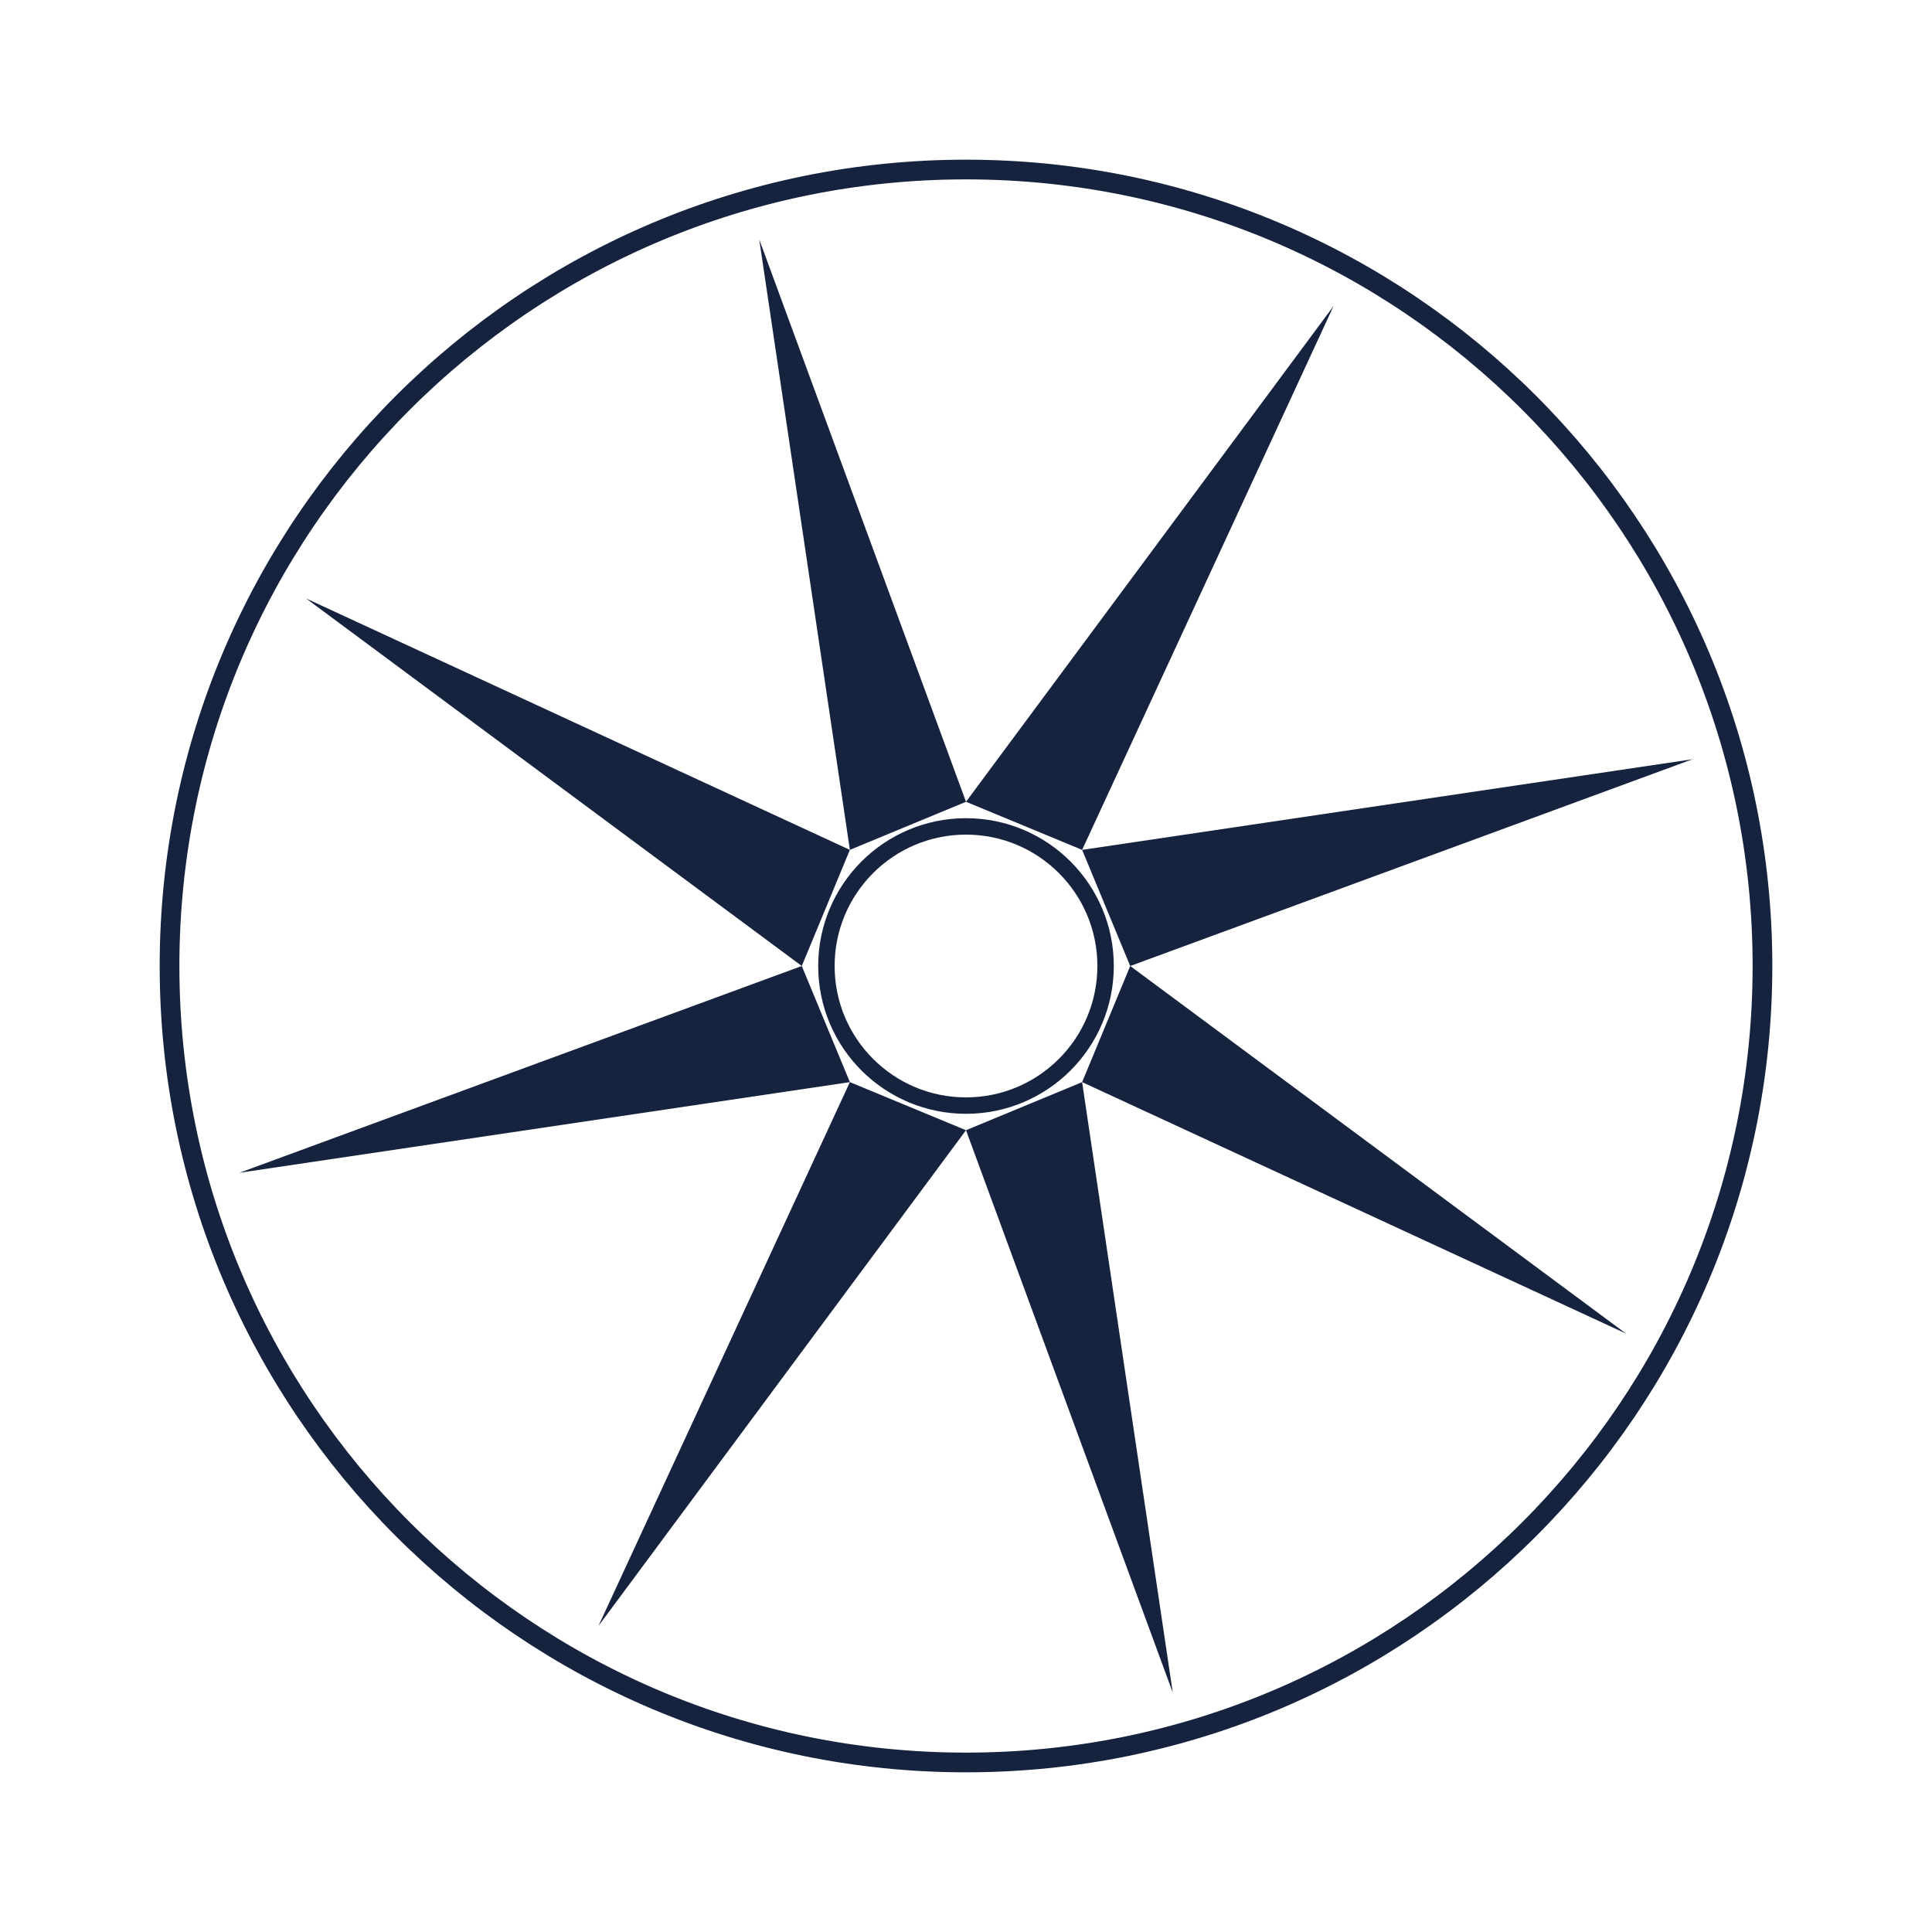
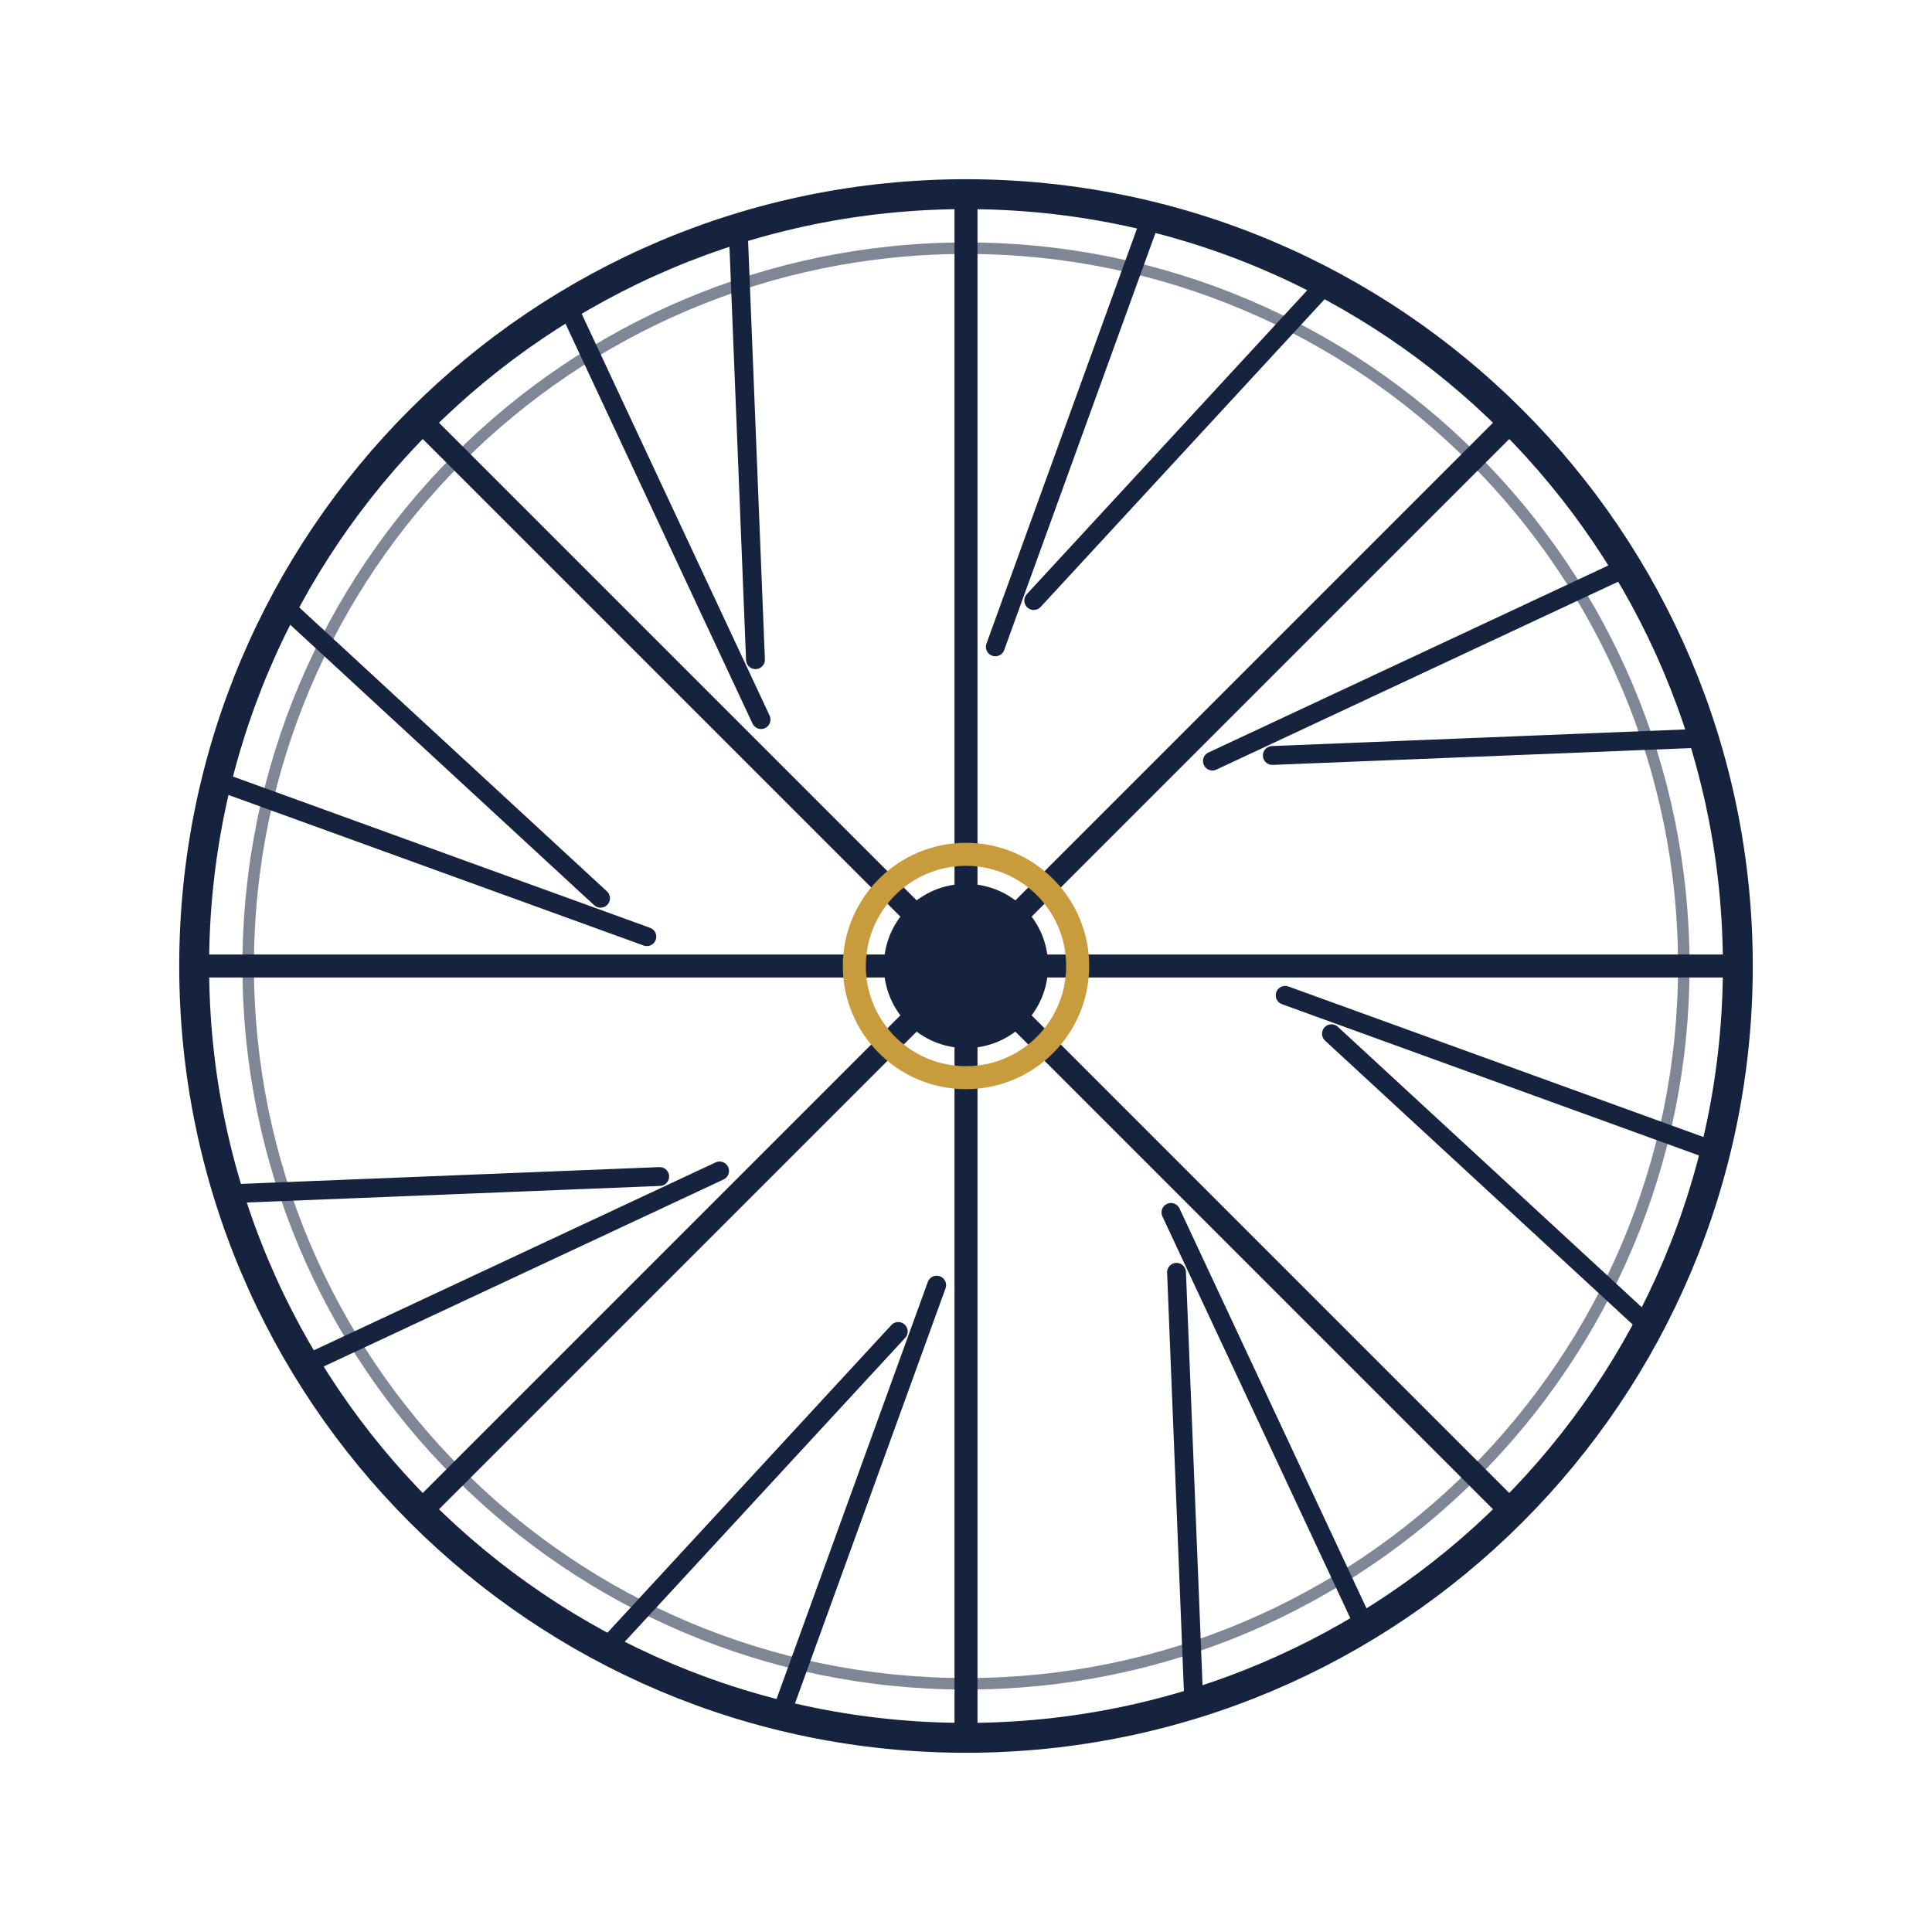
<svg xmlns="http://www.w3.org/2000/svg" width="400" height="400" viewBox="0 0 400 400">
  <g transform="translate(30,30)">
-     <circle cx="170" cy="170" r="164.9" fill="none" stroke="#16233F" stroke-width="4.08" />
-     <polygon points="170,136 246.099,33.362 194.042,145.958" fill="#16233F" />
-     <line x1="176.671" y1="121.771" x2="222.938" y2="37.888" stroke="none" stroke-width="2.815" stroke-linecap="round" />
-     <polygon points="194.042,145.958 320.428,127.192 204,170" fill="#16233F" />
-     <line x1="208.82" y1="140.614" x2="300.85" y2="114.015" stroke="none" stroke-width="2.815" stroke-linecap="round" />
-     <polygon points="204,170 306.638,246.099 194.042,194.042" fill="#16233F" />
-     <line x1="218.229" y1="176.671" x2="302.112" y2="222.938" stroke="none" stroke-width="2.815" stroke-linecap="round" />
-     <polygon points="194.042,194.042 212.808,320.428 170,204" fill="#16233F" />
-     <line x1="199.386" y1="208.82" x2="225.985" y2="300.85" stroke="none" stroke-width="2.815" stroke-linecap="round" />
-     <polygon points="170,204 93.901,306.638 145.958,194.042" fill="#16233F" />
-     <line x1="163.329" y1="218.229" x2="117.062" y2="302.112" stroke="none" stroke-width="2.815" stroke-linecap="round" />
-     <polygon points="145.958,194.042 19.572,212.808 136,170" fill="#16233F" />
-     <line x1="131.18" y1="199.386" x2="39.15" y2="225.985" stroke="none" stroke-width="2.815" stroke-linecap="round" />
-     <polygon points="136,170 33.362,93.901 145.958,145.958" fill="#16233F" />
-     <line x1="121.771" y1="163.329" x2="37.888" y2="117.062" stroke="none" stroke-width="2.815" stroke-linecap="round" />
-     <polygon points="145.958,145.958 127.192,19.572 170,136" fill="#16233F" />
-     <line x1="140.614" y1="131.18" x2="114.015" y2="39.15" stroke="none" stroke-width="2.815" stroke-linecap="round" />
-     <circle cx="170" cy="170" r="28.9" fill="none" />
-     <circle cx="170" cy="170" r="28.9" fill="none" stroke="#16233F" stroke-width="3.4" />
+     <circle cx="170" cy="170" r="159.8" fill="none" stroke="#16233F" stroke-width="6.188" />
+     <circle cx="170" cy="170" r="148.614" fill="none" stroke="#16233F" stroke-width="2.38" opacity="0.55" />
+     <line x1="170" y1="154.7" x2="170" y2="12.597" stroke="#16233F" stroke-width="4.76" stroke-linecap="round" />
+     <line x1="176.072" y1="103.922" x2="207.546" y2="17.141" stroke="#16233F" stroke-width="3.903" stroke-linecap="round" />
+     <line x1="184.024" y1="94.335" x2="242.924" y2="30.509" stroke="#16233F" stroke-width="3.903" stroke-linecap="round" />
+     <line x1="180.819" y1="159.181" x2="281.301" y2="58.699" stroke="#16233F" stroke-width="4.76" stroke-linecap="round" />
+     <line x1="221.018" y1="127.569" x2="304.637" y2="88.461" stroke="#16233F" stroke-width="3.903" stroke-linecap="round" />
+     <line x1="233.419" y1="126.413" x2="320.2" y2="122.93" stroke="#16233F" stroke-width="3.903" stroke-linecap="round" />
+     <line x1="185.3" y1="170" x2="327.403" y2="170" stroke="#16233F" stroke-width="4.76" stroke-linecap="round" />
+     <line x1="236.078" y1="176.072" x2="322.859" y2="207.546" stroke="#16233F" stroke-width="3.903" stroke-linecap="round" />
+     <line x1="245.665" y1="184.024" x2="309.491" y2="242.924" stroke="#16233F" stroke-width="3.903" stroke-linecap="round" />
+     <line x1="180.819" y1="180.819" x2="281.301" y2="281.301" stroke="#16233F" stroke-width="4.76" stroke-linecap="round" />
+     <line x1="212.431" y1="221.018" x2="251.539" y2="304.637" stroke="#16233F" stroke-width="3.903" stroke-linecap="round" />
+     <line x1="213.587" y1="233.419" x2="217.07" y2="320.2" stroke="#16233F" stroke-width="3.903" stroke-linecap="round" />
+     <line x1="170" y1="185.3" x2="170" y2="327.403" stroke="#16233F" stroke-width="4.76" stroke-linecap="round" />
+     <line x1="163.928" y1="236.078" x2="132.454" y2="322.859" stroke="#16233F" stroke-width="3.903" stroke-linecap="round" />
+     <line x1="155.976" y1="245.665" x2="97.076" y2="309.491" stroke="#16233F" stroke-width="3.903" stroke-linecap="round" />
+     <line x1="159.181" y1="180.819" x2="58.699" y2="281.301" stroke="#16233F" stroke-width="4.76" stroke-linecap="round" />
+     <line x1="118.982" y1="212.431" x2="35.363" y2="251.539" stroke="#16233F" stroke-width="3.903" stroke-linecap="round" />
+     <line x1="106.581" y1="213.587" x2="19.8" y2="217.07" stroke="#16233F" stroke-width="3.903" stroke-linecap="round" />
+     <line x1="154.7" y1="170" x2="12.597" y2="170" stroke="#16233F" stroke-width="4.76" stroke-linecap="round" />
+     <line x1="103.922" y1="163.928" x2="17.141" y2="132.454" stroke="#16233F" stroke-width="3.903" stroke-linecap="round" />
+     <line x1="94.335" y1="155.976" x2="30.509" y2="97.076" stroke="#16233F" stroke-width="3.903" stroke-linecap="round" />
+     <line x1="159.181" y1="159.181" x2="58.699" y2="58.699" stroke="#16233F" stroke-width="4.76" stroke-linecap="round" />
+     <line x1="127.569" y1="118.982" x2="88.461" y2="35.363" stroke="#16233F" stroke-width="3.903" stroke-linecap="round" />
+     <line x1="126.413" y1="106.581" x2="122.93" y2="19.8" stroke="#16233F" stroke-width="3.903" stroke-linecap="round" />
+     <circle cx="170" cy="170" r="17" fill="#16233F" />
+     <circle cx="170" cy="170" r="23.12" fill="none" stroke="#C89B3C" stroke-width="4.76" />
  </g>
</svg>
